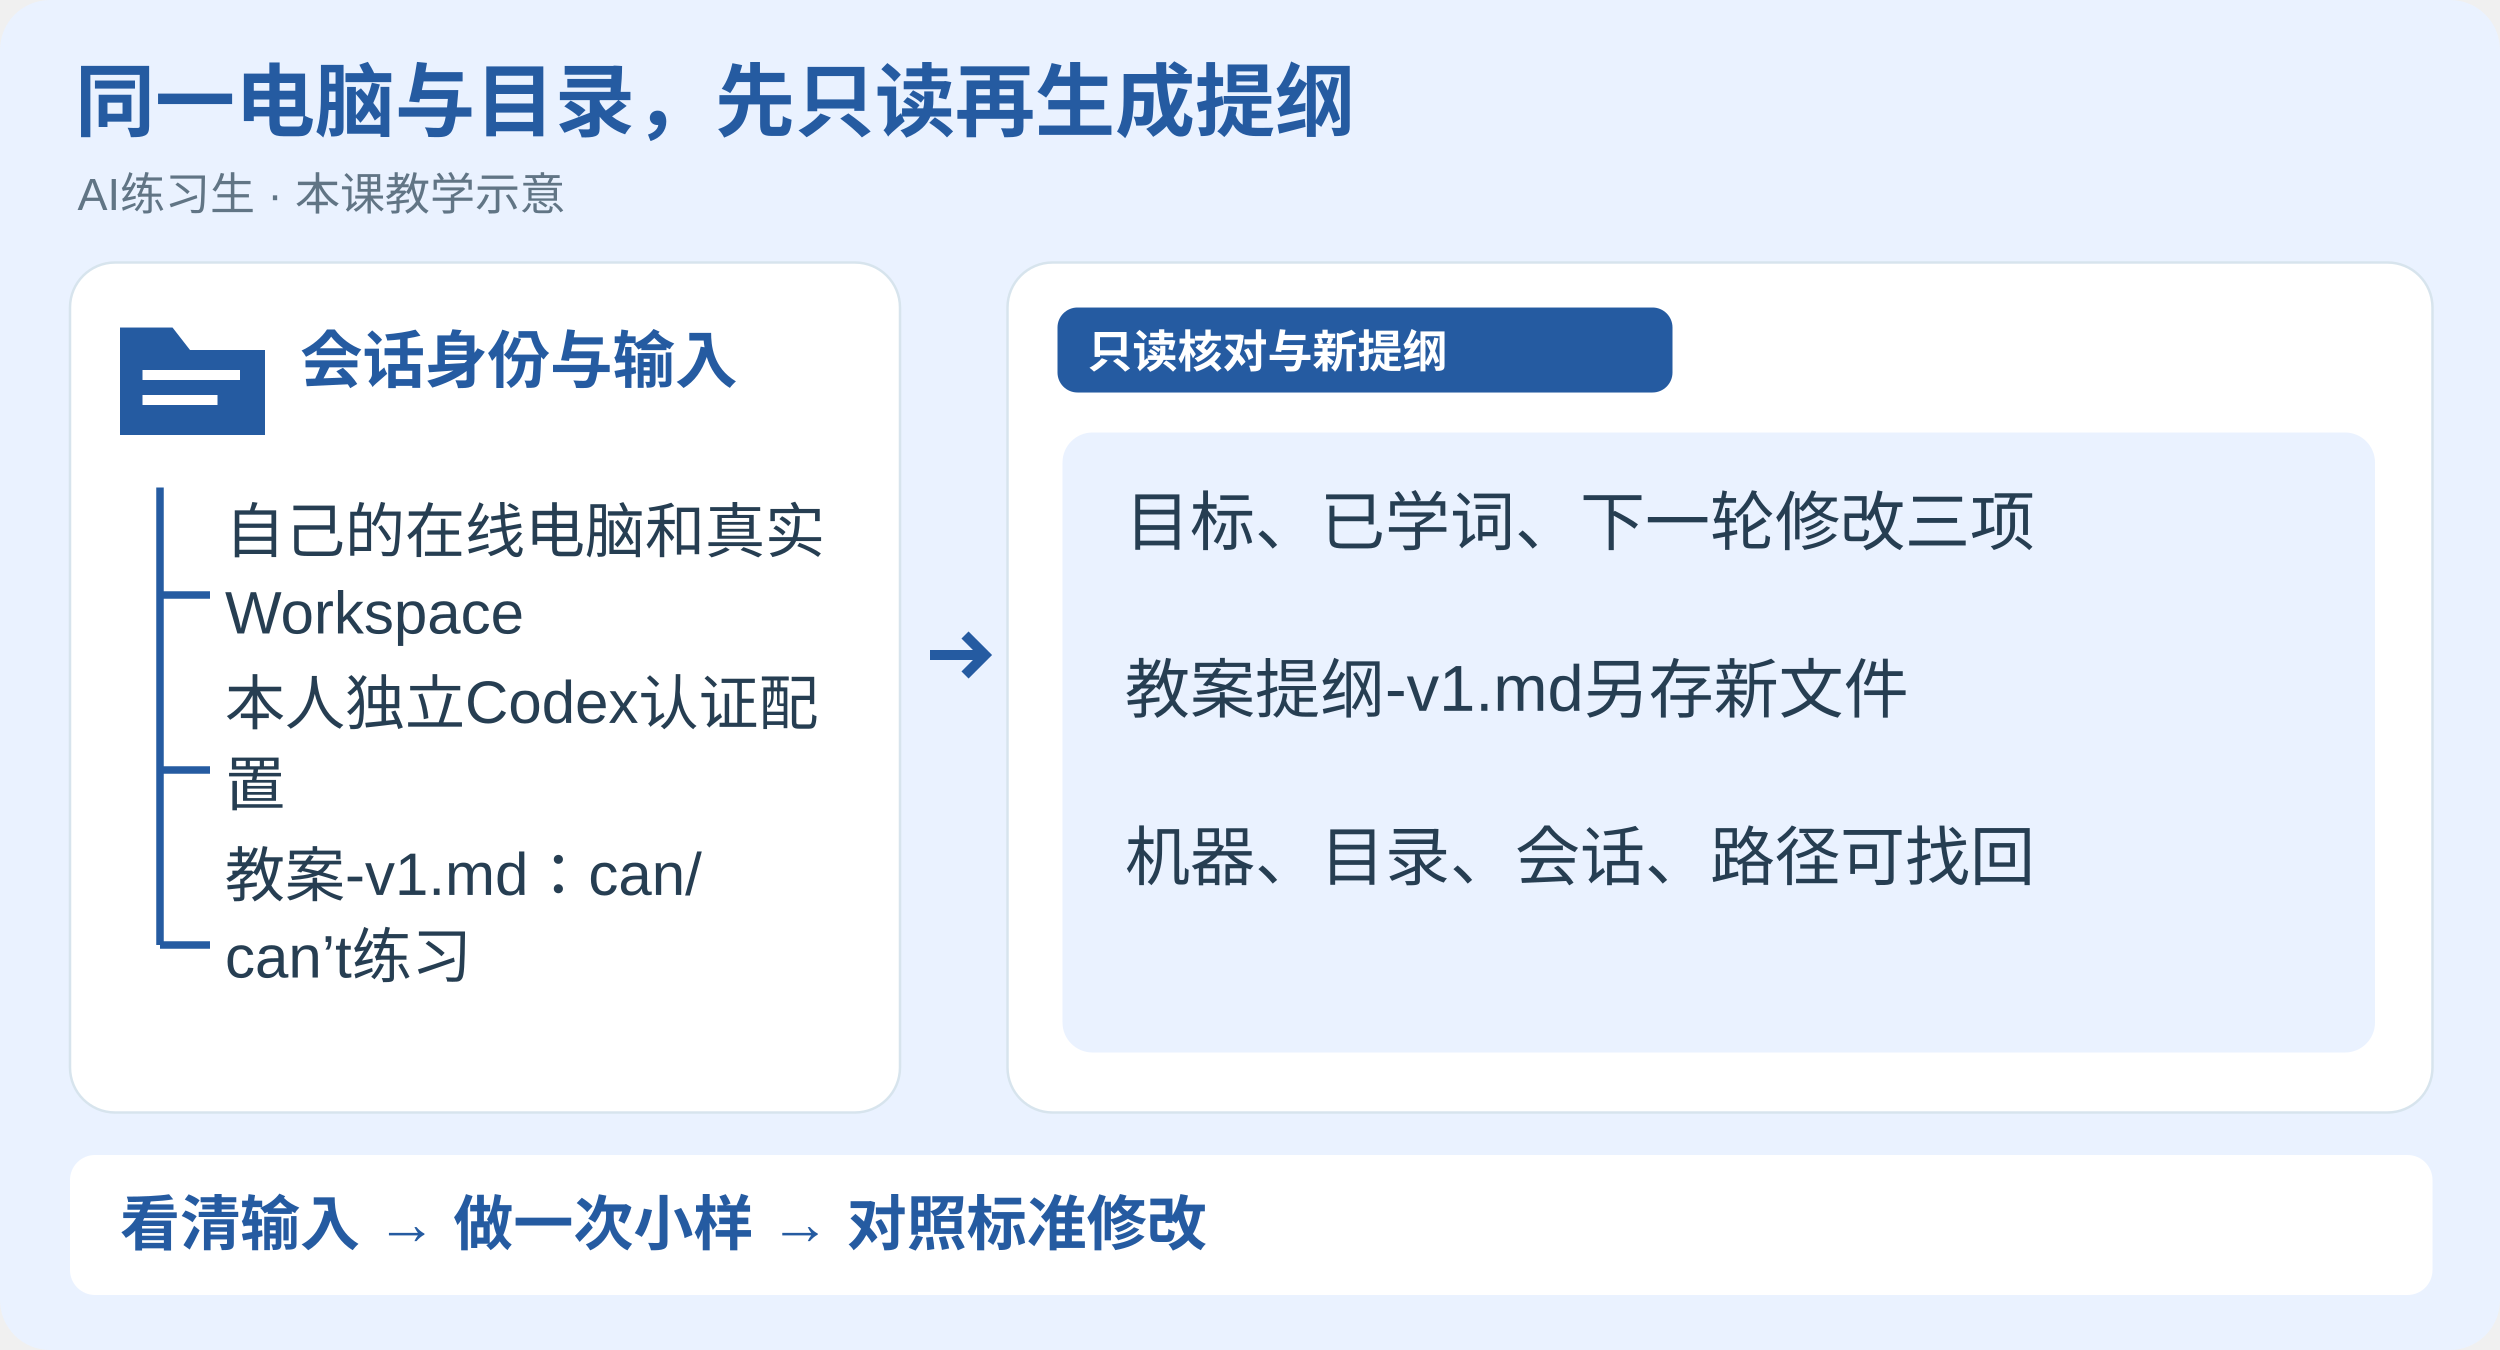
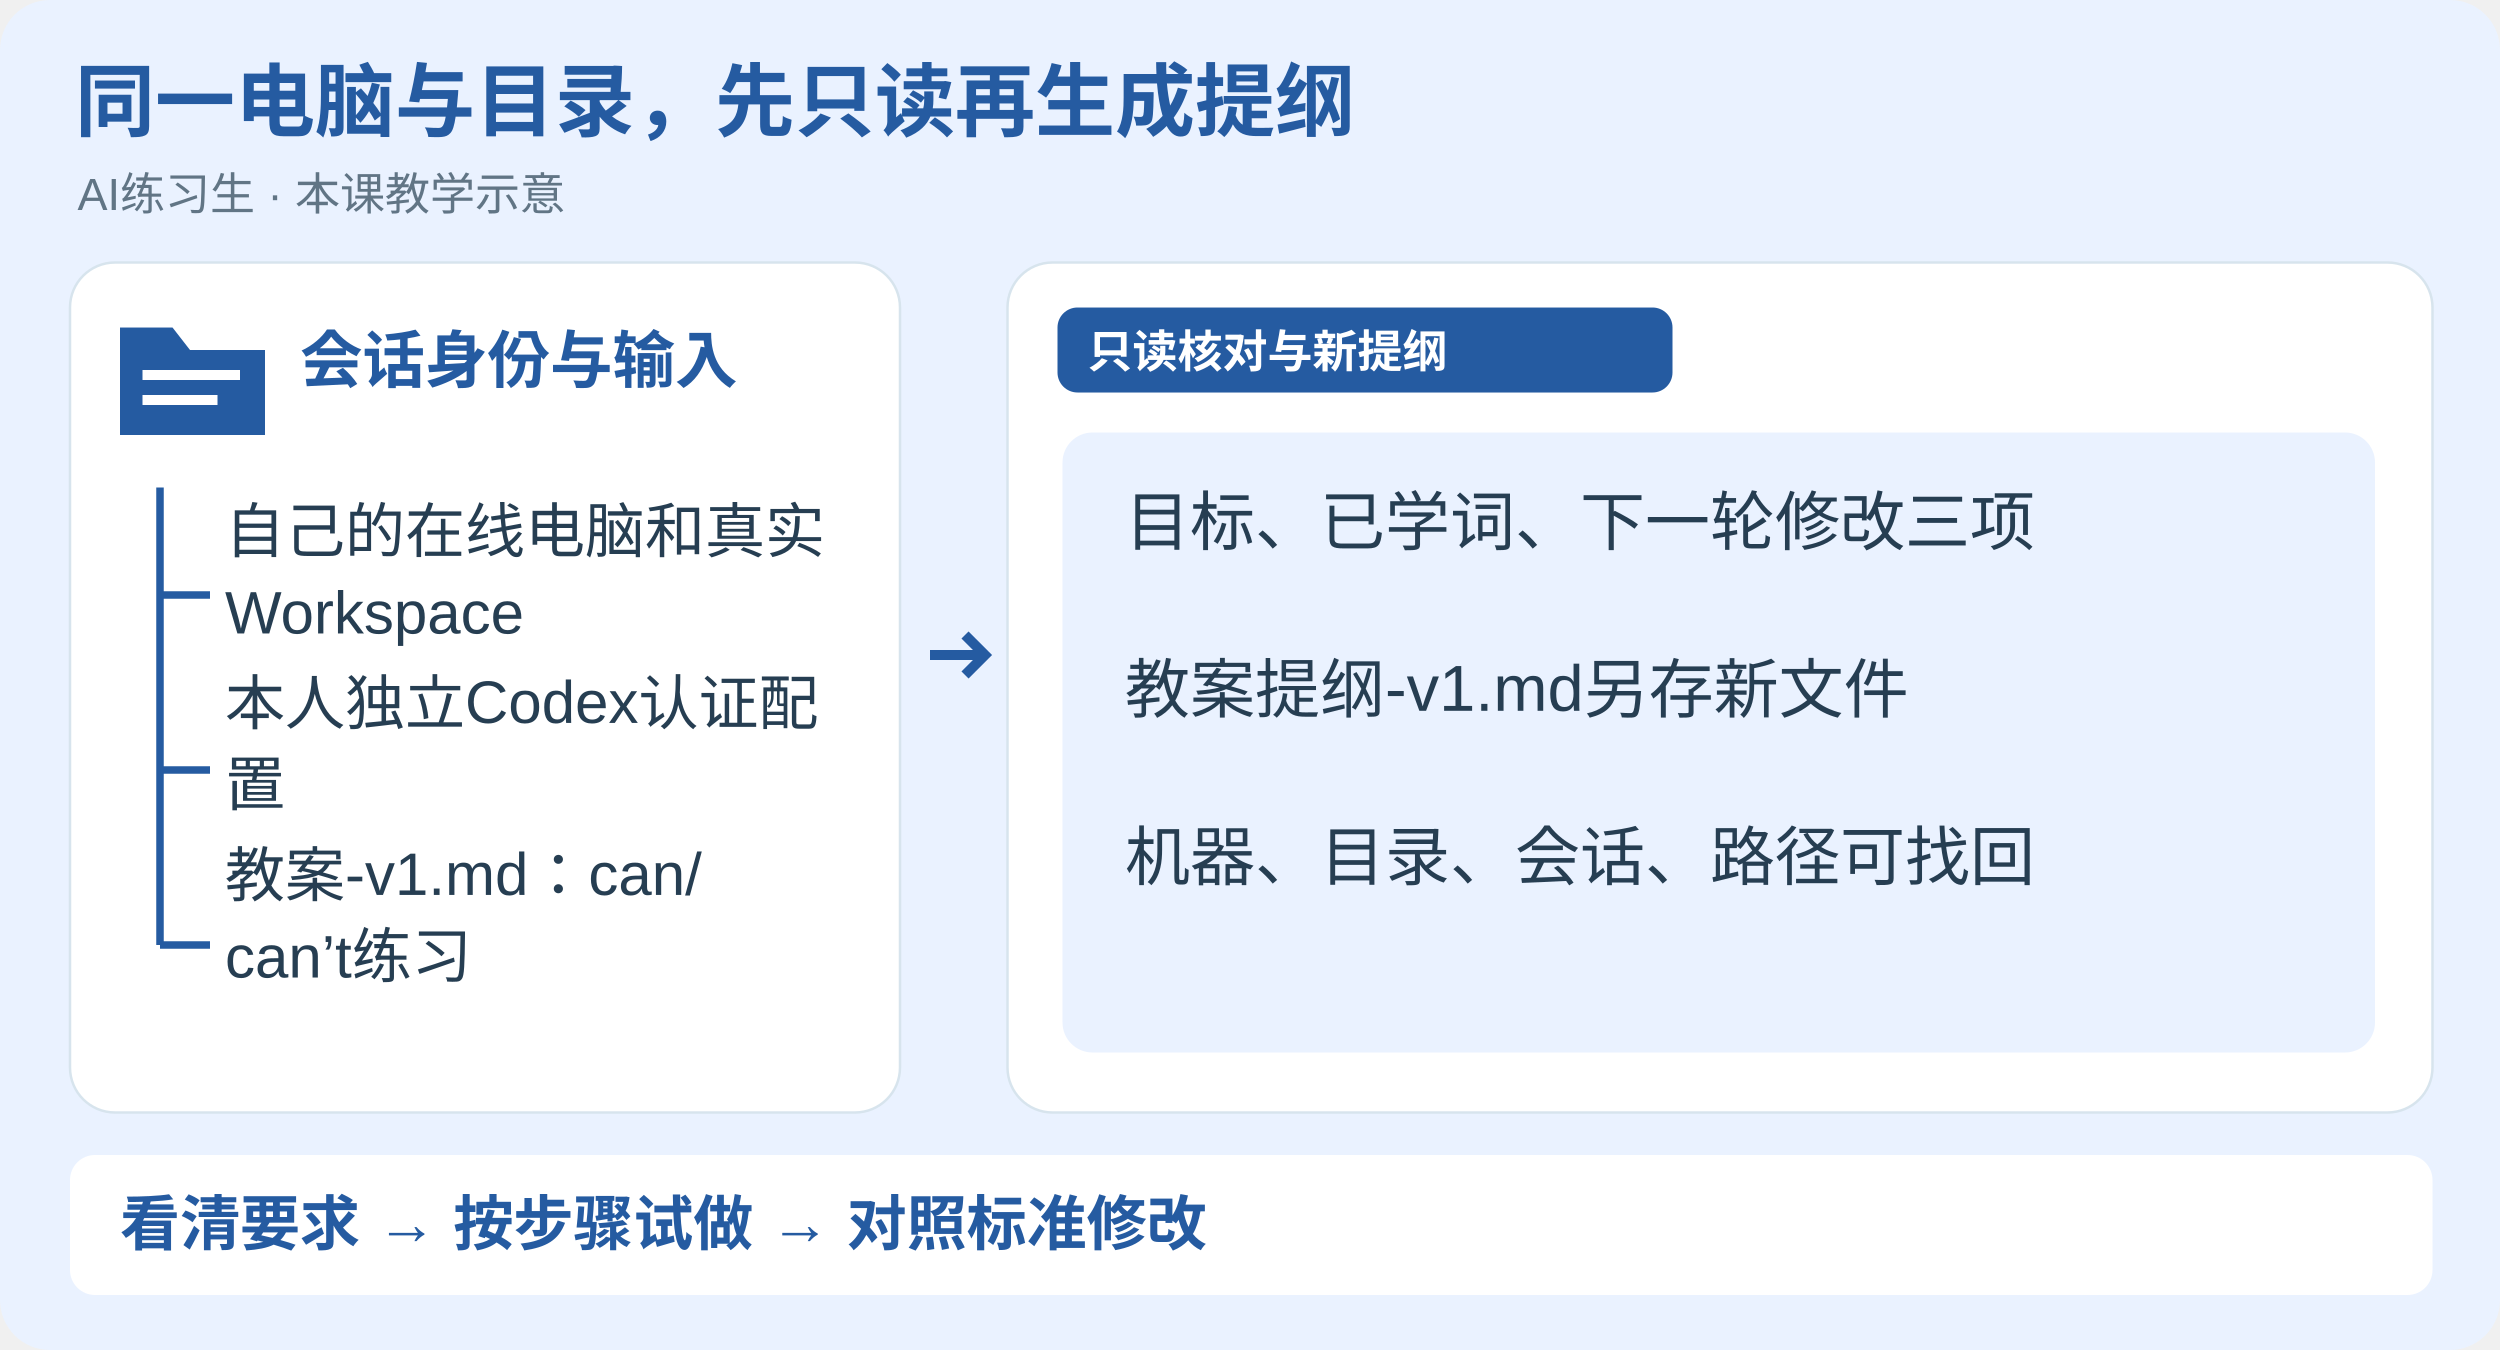
<svg xmlns="http://www.w3.org/2000/svg" width="1000" height="540" viewBox="0 0 1000 540" role="img" aria-labelledby="title desc">
  <style>text{font-family:'PingFang SC','Microsoft YaHei',Arial,sans-serif}</style>
  <rect x="0" y="0" width="1000" height="540" rx="20" fill="#eaf2ff" stroke="none" />
  <text x="30" y="52" font-size="32" fill="#255ba1" font-weight="750">
    <tspan x="30" dy="0">同一电脑与目录，先只读再生成提纲</tspan>
  </text>
  <text x="31" y="84" font-size="18" fill="#617585" font-weight="500">
    <tspan x="31" dy="0">AI练习生 · 本课教学示意</tspan>
  </text>
  <rect x="28" y="105" width="332" height="340" rx="18" fill="#fff" stroke="#d7e4ed" />
  <path d="M48 131h21l7 9h30v34h-58z" fill="#255ba1" />
  <path d="M57 150h39m-39 10h30" stroke="white" stroke-width="4" />
  <text x="120" y="153" font-size="25" fill="#255ba1" font-weight="700">
    <tspan x="120" dy="0">会话身份与输入</tspan>
  </text>
  <path d="M64 195v183m0-140h20m-20 70h20m-20 70h20" stroke="#255ba1" stroke-width="3" fill="none" />
  <text x="90" y="221" font-size="24" fill="#263e52" font-weight="500">
    <tspan x="90" dy="0">自己的在线电脑和真实</tspan>
    <tspan x="90" dy="32.4">Workspace</tspan>
  </text>
  <text x="90" y="289.8" font-size="24" fill="#263e52" font-weight="500">
    <tspan x="90" dy="0">本人独立Codex认证配</tspan>
    <tspan x="90" dy="32.4">置</tspan>
  </text>
  <text x="90" y="358.6" font-size="24" fill="#263e52" font-weight="500">
    <tspan x="90" dy="0">教案-v1.md：can/</tspan>
    <tspan x="90" dy="32.4">can’t练习</tspan>
  </text>
  <path d="M372 262h22m-8-8l8 8-8 8" stroke="#255ba1" stroke-width="4" fill="none" />
  <rect x="403" y="105" width="570" height="340" rx="18" fill="#fff" stroke="#d7e4ed" />
  <rect x="423" y="123" width="246" height="34" rx="8" fill="#255ba1" stroke="none" />
  <text x="435" y="147" font-size="18" fill="#fff" font-weight="700">
    <tspan x="435" dy="0">只读核对与新提纲</tspan>
  </text>
  <rect x="425" y="173" width="525" height="248" rx="12" fill="#eaf2ff" stroke="none" />
  <text x="450" y="218" font-size="26" fill="#263e52" font-weight="500">
    <tspan x="450" dy="0">目标、已学词、下一轮修改三项</tspan>
  </text>
  <text x="450" y="285" font-size="26" fill="#263e52" font-weight="500">
    <tspan x="450" dy="0">教案提纲-v1.md另存新文件</tspan>
  </text>
  <text x="450" y="352" font-size="26" fill="#263e52" font-weight="500">
    <tspan x="450" dy="0">机器、目录、会话、路径可找回</tspan>
  </text>
  <rect x="28" y="462" width="945" height="56" rx="10" fill="#fff" stroke="none" />
  <text x="48" y="498" font-size="24" fill="#255ba1" font-weight="650">
-     <tspan x="48" dy="0">看清输入 → 做一次小样 → 对照标准修改</tspan>
+     <tspan x="48" dy="0">看清要求 → 按步骤试做 → 对照标准修改</tspan>
  </text>
</svg>
